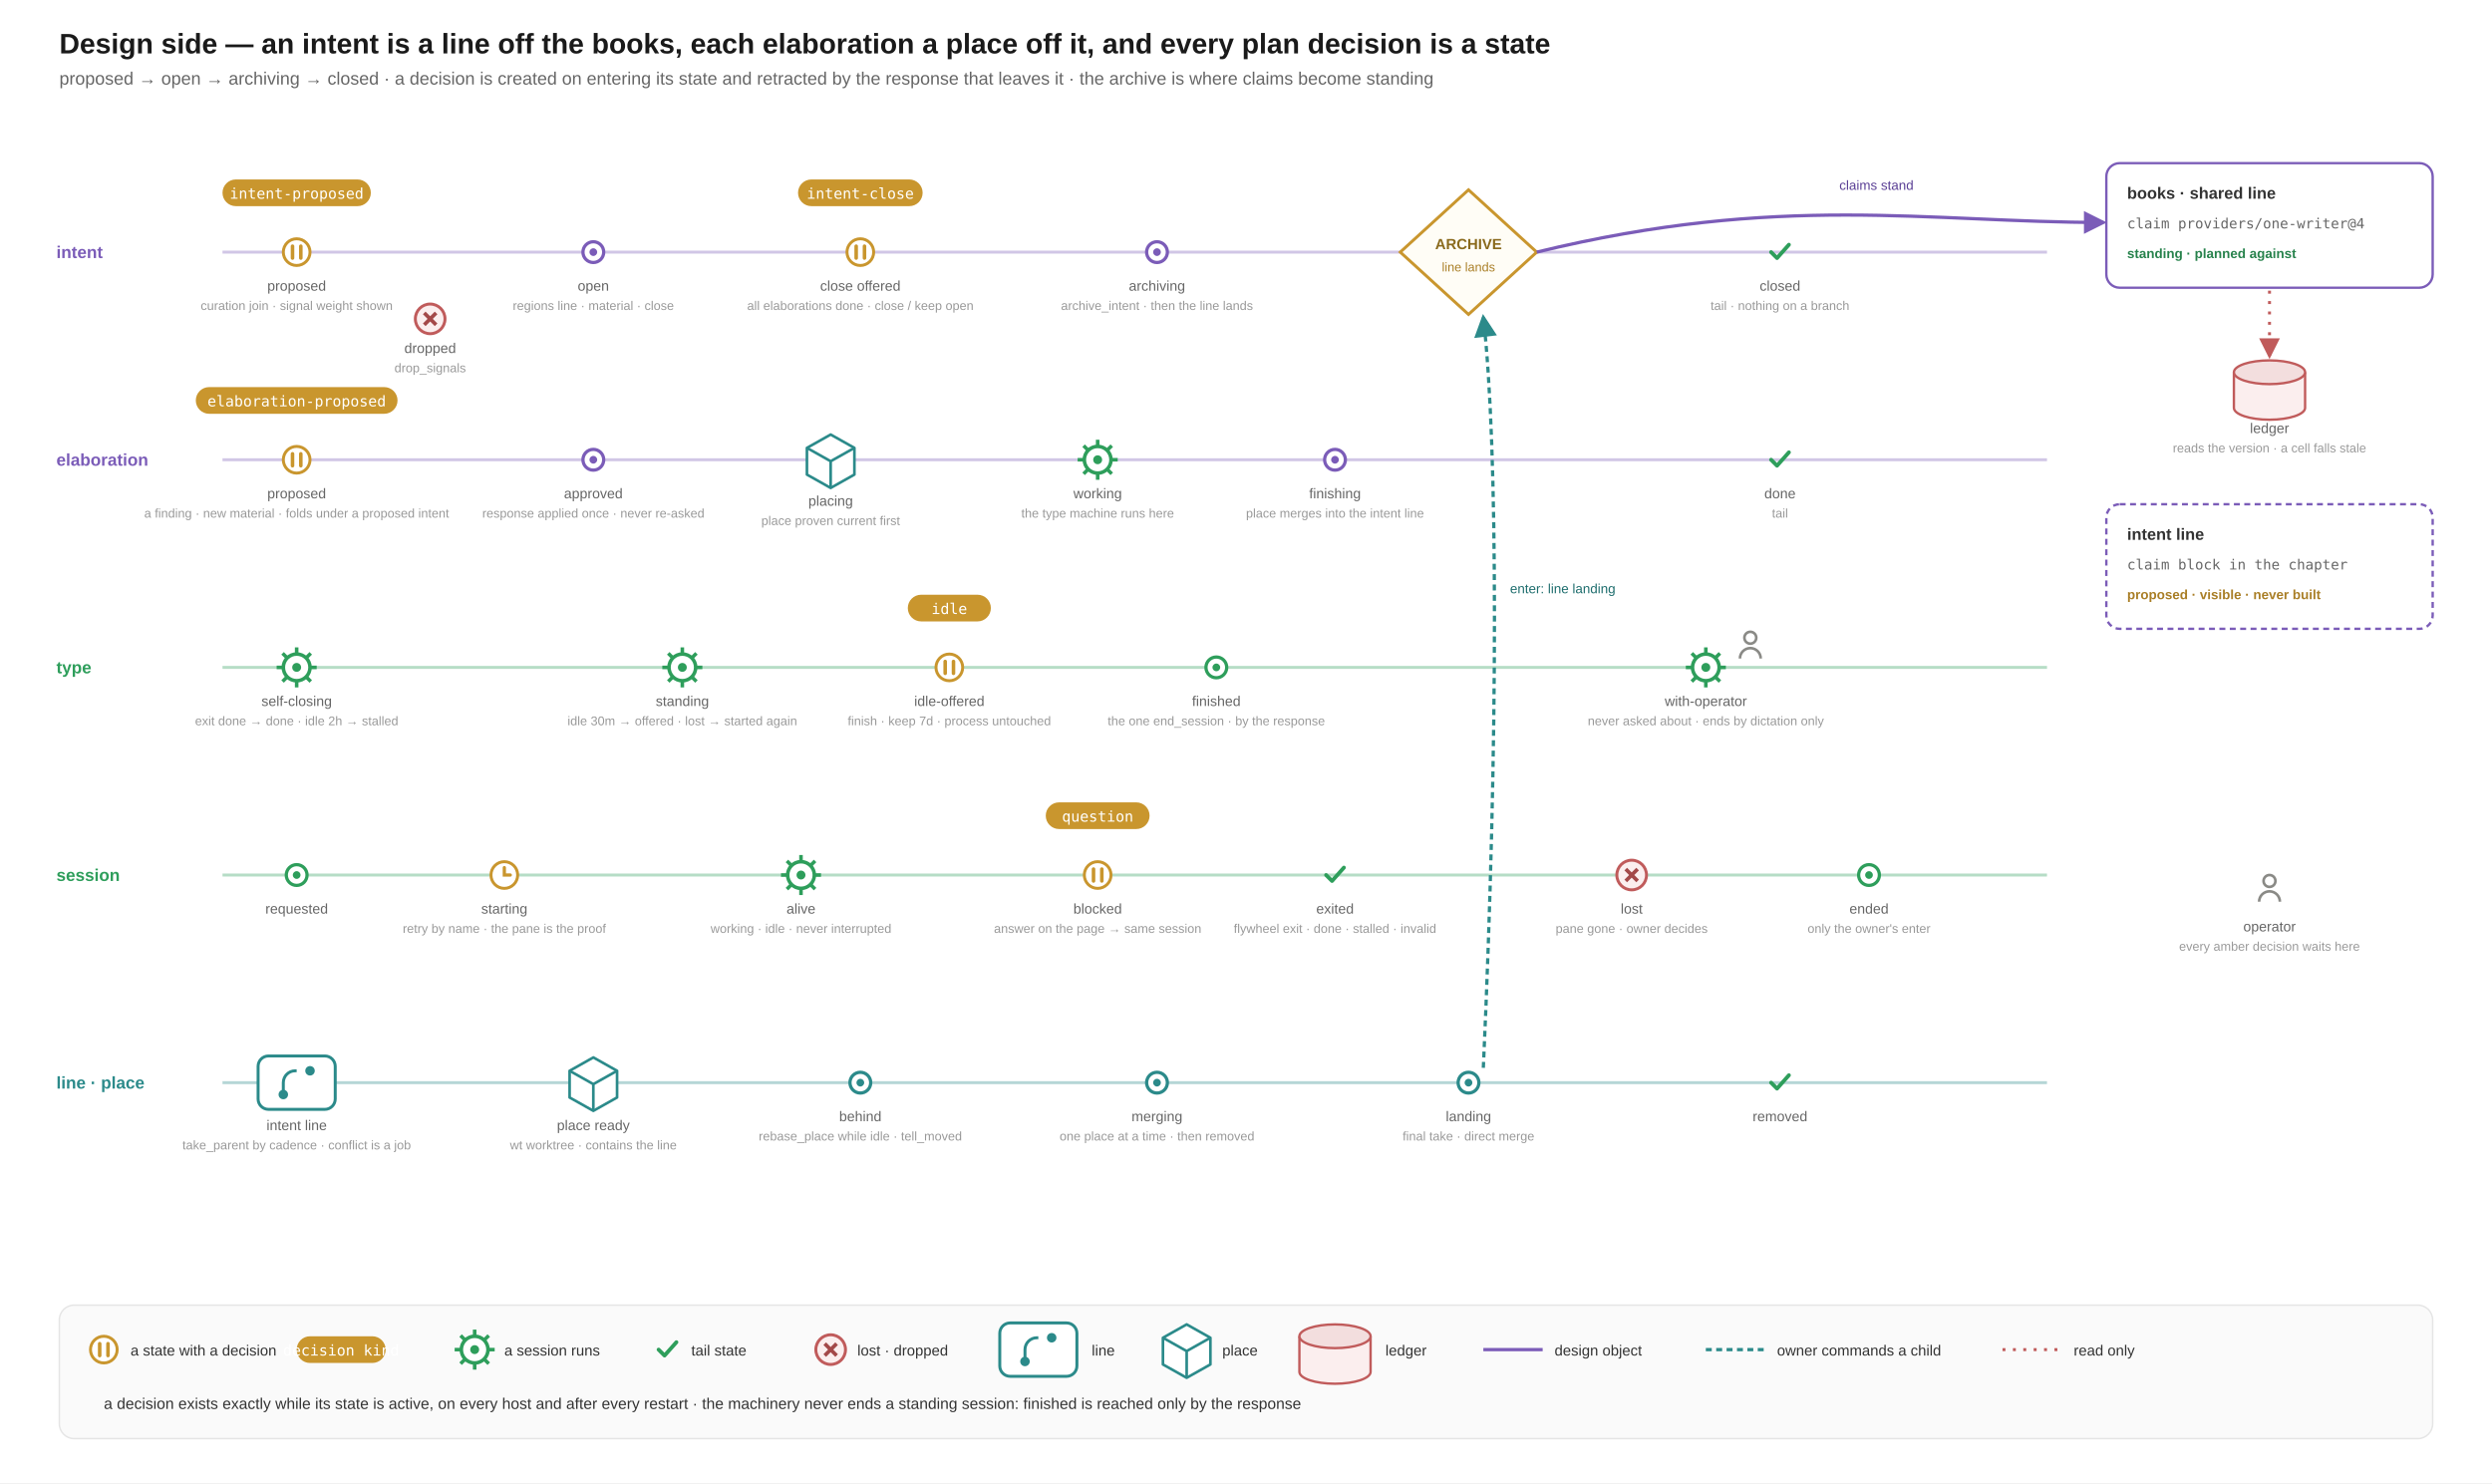
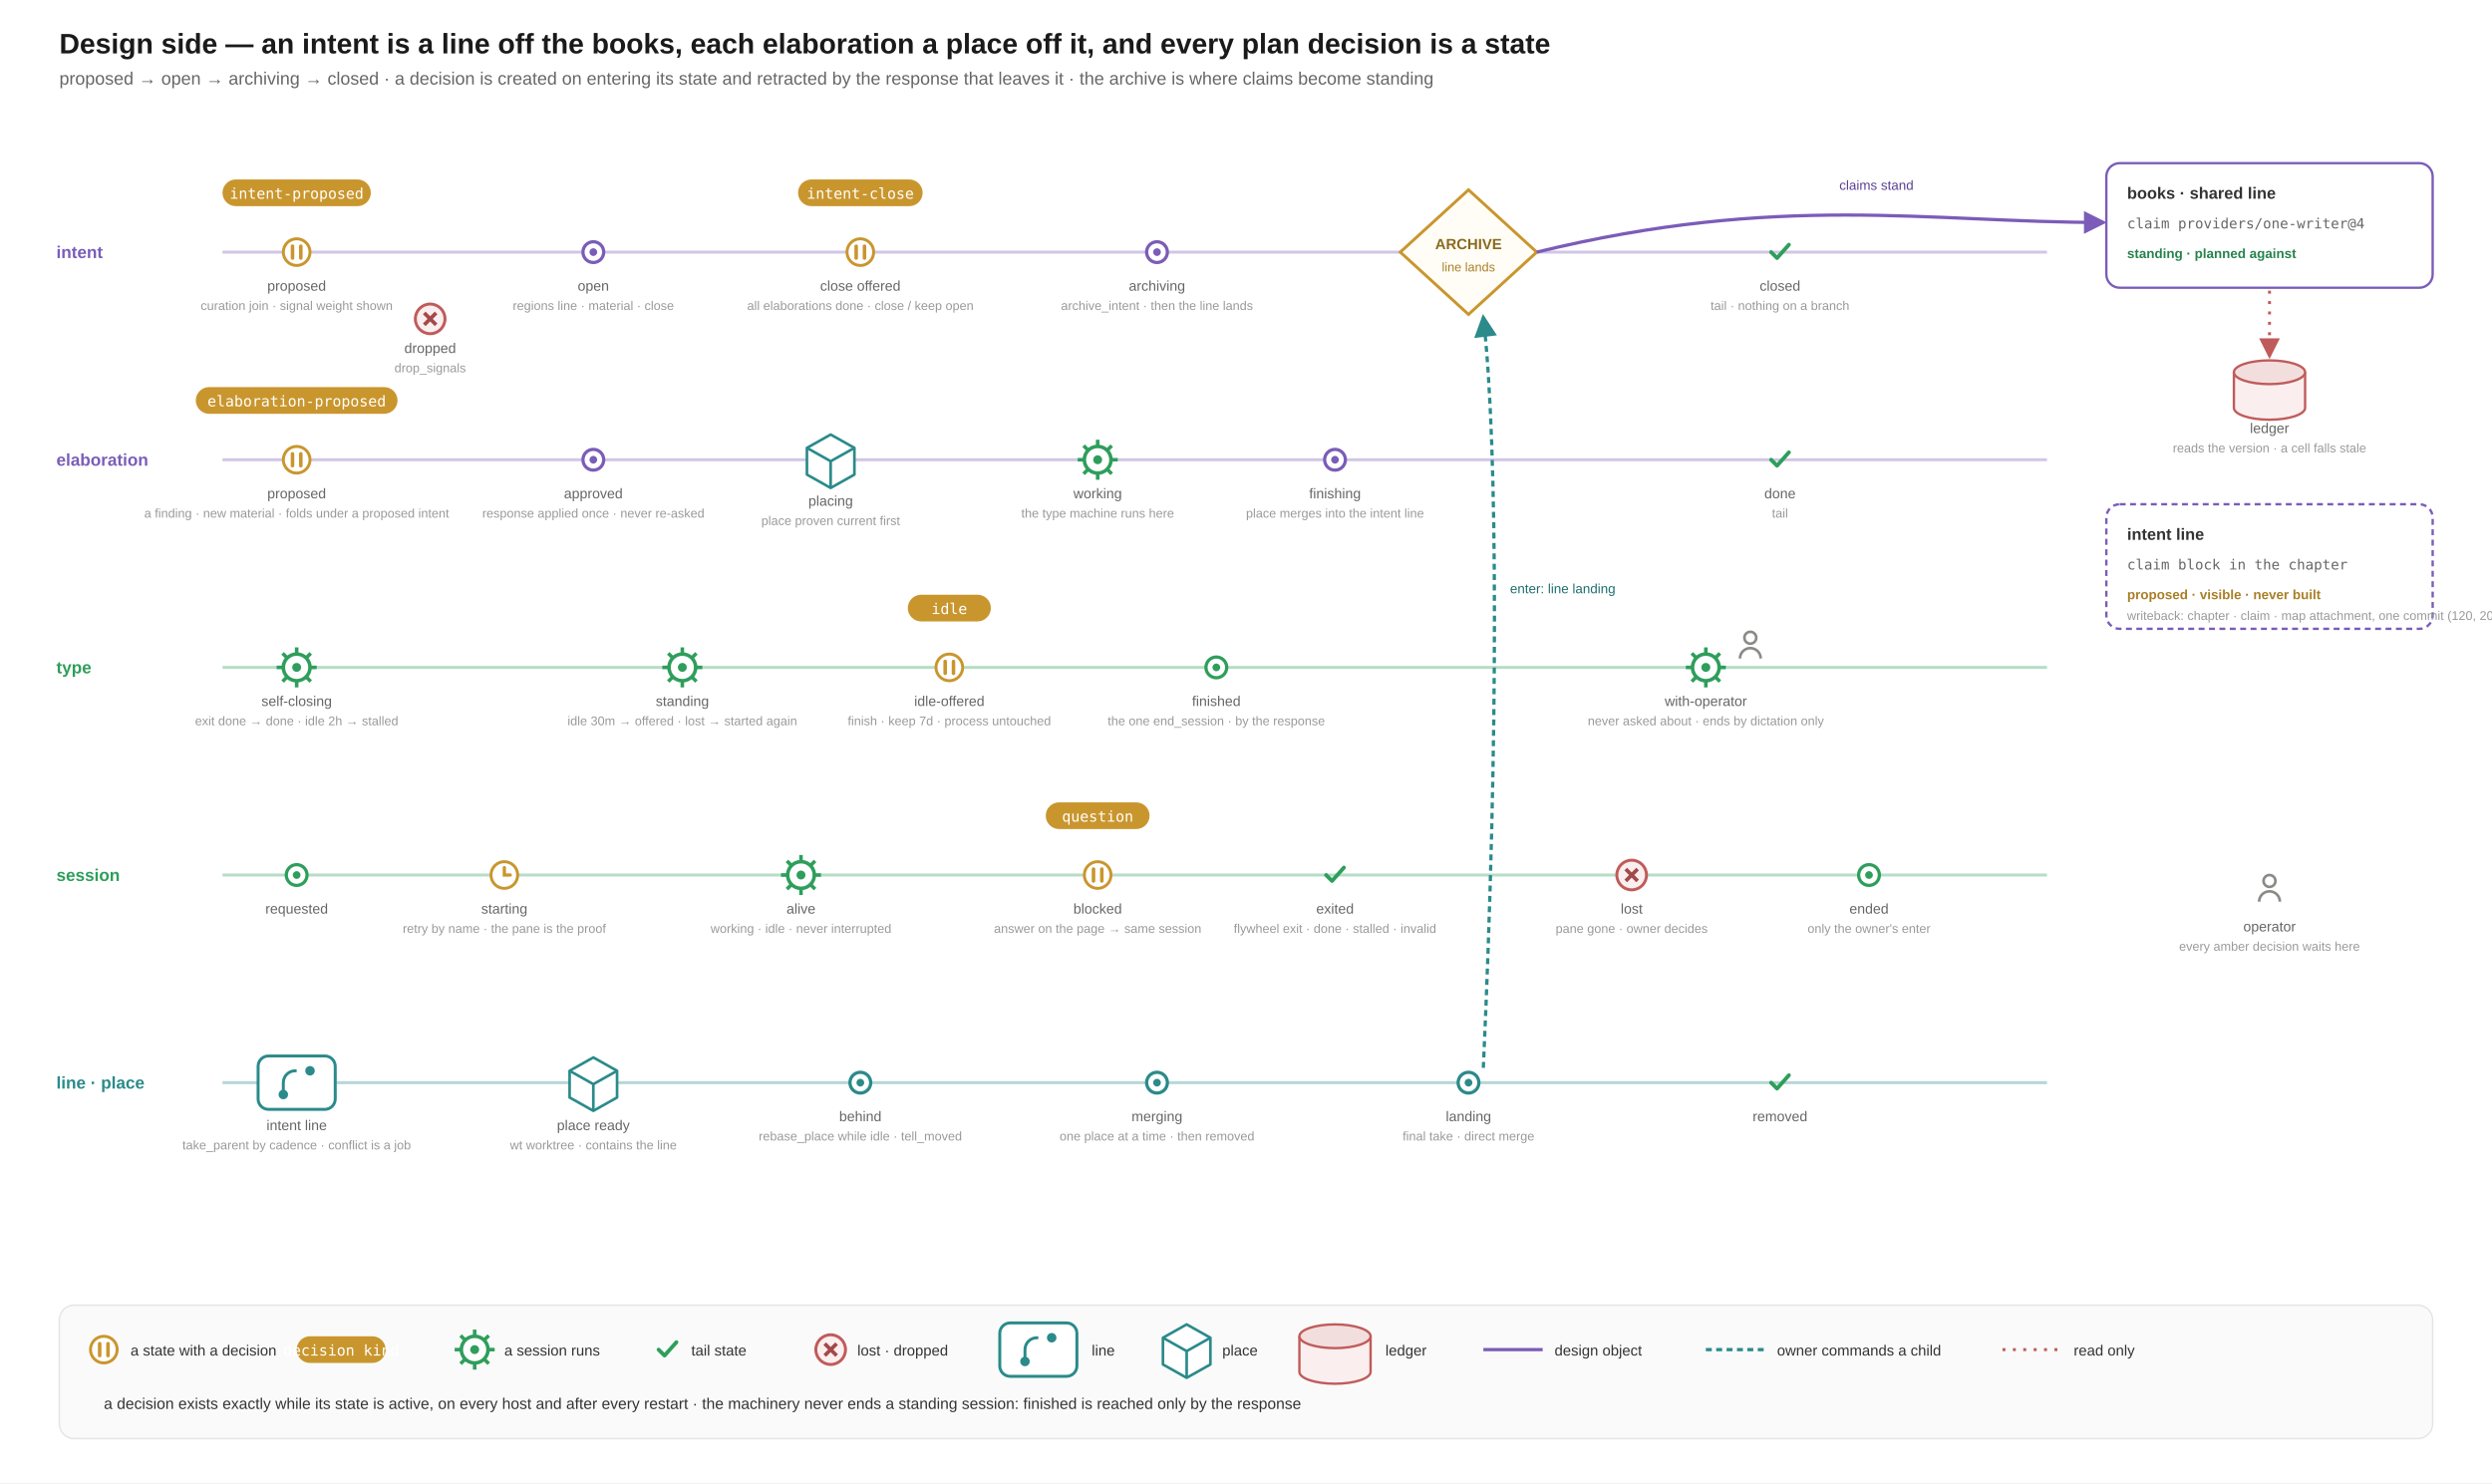
<svg xmlns="http://www.w3.org/2000/svg" viewBox="0 0 1680 1000" font-family="-apple-system, 'Helvetica Neue', Arial, sans-serif">
  <defs>
    <marker id="mP" viewBox="0 0 10 10" refX="8.5" refY="5" markerWidth="7" markerHeight="7" orient="auto-start-reverse">
      <path d="M0 0L10 5L0 10z" fill="#7b5cb8" />
    </marker>
    <marker id="mT" viewBox="0 0 10 10" refX="8.5" refY="5" markerWidth="7" markerHeight="7" orient="auto-start-reverse">
      <path d="M0 0L10 5L0 10z" fill="#2b8a8a" />
    </marker>
    <marker id="mA" viewBox="0 0 10 10" refX="8.5" refY="5" markerWidth="7" markerHeight="7" orient="auto-start-reverse">
      <path d="M0 0L10 5L0 10z" fill="#c9962e" />
    </marker>
    <marker id="mR" viewBox="0 0 10 10" refX="8.5" refY="5" markerWidth="7" markerHeight="7" orient="auto-start-reverse">
      <path d="M0 0L10 5L0 10z" fill="#c05b5b" />
    </marker>
    <marker id="mG" viewBox="0 0 10 10" refX="8.5" refY="5" markerWidth="7" markerHeight="7" orient="auto-start-reverse">
      <path d="M0 0L10 5L0 10z" fill="#2e9e5b" />
    </marker>
    <g id="cyl">
      <path d="M -24 -11 L -24 13 A 24 8 0 0 0 24 13 L 24 -11" fill="#fbeeee" stroke="#c05b5b" stroke-width="1.6" />
      <ellipse cx="0" cy="-11" rx="24" ry="8" fill="#f3dede" stroke="#c05b5b" stroke-width="1.6" />
    </g>
    <g id="gear">
      <circle r="9" fill="#fff" stroke="currentColor" stroke-width="2.4" />
      <circle r="3" fill="currentColor" />
      <g stroke="currentColor" stroke-width="2.4">
        <line y1="-9" y2="-13.5" />
        <line y1="9" y2="13.5" />
        <line x1="-9" x2="-13.5" />
        <line x1="9" x2="13.5" />
        <line x1="-6.4" y1="-6.4" x2="-9.5" y2="-9.5" />
        <line x1="6.4" y1="6.4" x2="9.5" y2="9.5" />
        <line x1="-6.4" y1="6.4" x2="-9.5" y2="9.5" />
        <line x1="6.4" y1="-6.4" x2="9.5" y2="-9.5" />
      </g>
    </g>
    <g id="repo">
      <rect x="-26" y="-18" width="52" height="36" rx="7" fill="#fff" stroke="currentColor" stroke-width="2" />
      <circle cx="-9" cy="8" r="3.2" fill="currentColor" />
      <circle cx="9" cy="-8" r="3.2" fill="currentColor" />
      <path d="M -9 8 v-8 a 8 8 0 0 1 8 -8 h 1" fill="none" stroke="currentColor" stroke-width="2" />
    </g>
    <g id="cube" stroke="currentColor" stroke-width="1.8" stroke-linejoin="round">
      <path d="M -16 -8 L 0 -17 L 16 -8 L 16 10 L 0 19 L -16 10 Z" fill="#fff" />
      <path d="M -16 -8 L 0 1 L 16 -8 M 0 1 L 0 19" fill="none" />
    </g>
    <g id="pause">
      <circle r="9" fill="#fff" stroke="#c9962e" stroke-width="2" />
      <line x1="-2.8" y1="-4" x2="-2.8" y2="4" stroke="#c9962e" stroke-width="2.4" stroke-linecap="round" />
      <line x1="2.8" y1="-4" x2="2.8" y2="4" stroke="#c9962e" stroke-width="2.4" stroke-linecap="round" />
    </g>
    <g id="clock">
      <circle r="9" fill="#fff" stroke="#c9962e" stroke-width="2" />
      <path d="M 0 -5 V 0 H 4" fill="none" stroke="#c9962e" stroke-width="2.2" stroke-linecap="round" />
    </g>
    <g id="check" fill="none" stroke="#2e9e5b" stroke-width="2.6" stroke-linecap="round" stroke-linejoin="round">
      <path d="M -6 0 L -2 4 L 6 -5" />
    </g>
    <g id="marker">
      <circle r="7" fill="#fff" stroke="currentColor" stroke-width="2.2" />
      <circle r="2.6" fill="currentColor" />
    </g>
    <g id="cross">
      <circle r="10" fill="#fbeeee" stroke="#c05b5b" stroke-width="2" />
      <path d="M -4 -4 l 8 8 M 4 -4 l -8 8" fill="none" stroke="#a34848" stroke-width="2.5" />
    </g>
    <g id="person">
      <circle cy="-6" r="4" fill="#fff" stroke="currentColor" stroke-width="1.8" />
      <path d="M -7 8 a 7 7 0 0 1 14 0" fill="none" stroke="currentColor" stroke-width="1.8" />
    </g>
  </defs>
  <rect width="1680" height="1000" fill="#fff" />
  <text x="40" y="36" font-size="19" font-weight="700" fill="#1a1a1a">Design side — an intent is a line off the books, each elaboration a place off it, and every plan decision is a state</text>
  <text x="40" y="57" font-size="12" fill="#666">proposed → open → archiving → closed · a decision is created on entering its state and retracted by the response that leaves it · the archive is where claims become standing</text>
  <text x="38" y="174" font-size="11.5" font-weight="700" fill="#7b5cb8">intent</text>
  <line x1="150" y1="170" x2="1380" y2="170" stroke="#7b5cb8" stroke-width="2" opacity="0.35" />
  <use href="#pause" x="200" y="170" data-state="intent.proposed" />
  <rect x="150" y="121" width="100" height="18" rx="9" fill="#c9962e" />
  <text x="200" y="134" font-size="10" font-family="monospace" fill="#fff" text-anchor="middle" data-decision="intent-proposed">intent-proposed</text>
  <text x="200" y="196" font-size="9.5" fill="#666" text-anchor="middle">proposed</text>
  <text x="200" y="209" font-size="8.5" fill="#999" text-anchor="middle">curation join · signal weight shown</text>
  <use href="#cross" x="290" y="215" data-state="intent.dropped" />
  <text x="290" y="238" font-size="9.5" fill="#666" text-anchor="middle">dropped</text>
  <text x="290" y="251" font-size="8.5" fill="#999" text-anchor="middle">drop_signals</text>
  <use href="#marker" x="400" y="170" color="#7b5cb8" data-state="intent.open" />
  <text x="400" y="196" font-size="9.5" fill="#666" text-anchor="middle">open</text>
  <text x="400" y="209" font-size="8.5" fill="#999" text-anchor="middle">regions line · material · close</text>
  <use href="#pause" x="580" y="170" data-state="intent.offered" />
  <rect x="538" y="121" width="84" height="18" rx="9" fill="#c9962e" />
  <text x="580" y="134" font-size="10" font-family="monospace" fill="#fff" text-anchor="middle" data-decision="intent-close">intent-close</text>
  <text x="580" y="196" font-size="9.5" fill="#666" text-anchor="middle">close offered</text>
  <text x="580" y="209" font-size="8.5" fill="#999" text-anchor="middle">all elaborations done · close / keep open</text>
  <use href="#marker" x="780" y="170" color="#7b5cb8" data-state="intent.archiving" />
  <text x="780" y="196" font-size="9.5" fill="#666" text-anchor="middle">archiving</text>
  <text x="780" y="209" font-size="8.5" fill="#999" text-anchor="middle">archive_intent · then the line lands</text>
  <polygon points="990,128 1036,170 990,212 944,170" fill="#fffdf6" stroke="#c9962e" stroke-width="2" />
  <text x="990" y="168" font-size="10" font-weight="700" fill="#8a6a1d" text-anchor="middle">ARCHIVE</text>
  <text x="990" y="183" font-size="8.5" fill="#a97e26" text-anchor="middle">line lands</text>
  <use href="#check" x="1200" y="170" data-state="intent.closed" />
  <text x="1200" y="196" font-size="9.5" fill="#666" text-anchor="middle">closed</text>
  <text x="1200" y="209" font-size="8.5" fill="#999" text-anchor="middle">tail · nothing on a branch</text>
  <text x="38" y="314" font-size="11.5" font-weight="700" fill="#7b5cb8">elaboration</text>
  <line x1="150" y1="310" x2="1380" y2="310" stroke="#7b5cb8" stroke-width="2" opacity="0.35" />
  <use href="#pause" x="200" y="310" data-state="elaboration.proposed" />
  <rect x="132" y="261" width="136" height="18" rx="9" fill="#c9962e" />
  <text x="200" y="274" font-size="10" font-family="monospace" fill="#fff" text-anchor="middle" data-decision="elaboration-proposed">elaboration-proposed</text>
  <text x="200" y="336" font-size="9.5" fill="#666" text-anchor="middle">proposed</text>
  <text x="200" y="349" font-size="8.5" fill="#999" text-anchor="middle">a finding · new material · folds under a proposed intent</text>
  <use href="#marker" x="400" y="310" color="#7b5cb8" data-state="elaboration.approved" />
  <text x="400" y="336" font-size="9.5" fill="#666" text-anchor="middle">approved</text>
  <text x="400" y="349" font-size="8.5" fill="#999" text-anchor="middle">response applied once · never re-asked</text>
  <use href="#cube" x="560" y="310" color="#2b8a8a" data-state="elaboration.placing" />
  <text x="560" y="341" font-size="9.5" fill="#666" text-anchor="middle">placing</text>
  <text x="560" y="354" font-size="8.5" fill="#999" text-anchor="middle">place proven current first</text>
  <use href="#gear" x="740" y="310" color="#2e9e5b" data-state="elaboration.working" />
  <text x="740" y="336" font-size="9.5" fill="#666" text-anchor="middle">working</text>
  <text x="740" y="349" font-size="8.5" fill="#999" text-anchor="middle">the type machine runs here</text>
  <use href="#marker" x="900" y="310" color="#7b5cb8" data-state="elaboration.finishing" />
  <text x="900" y="336" font-size="9.5" fill="#666" text-anchor="middle">finishing</text>
  <text x="900" y="349" font-size="8.5" fill="#999" text-anchor="middle">place merges into the intent line</text>
  <use href="#check" x="1200" y="310" data-state="elaboration.done" />
  <text x="1200" y="336" font-size="9.5" fill="#666" text-anchor="middle">done</text>
  <text x="1200" y="349" font-size="8.5" fill="#999" text-anchor="middle">tail</text>
  <text x="38" y="454" font-size="11.5" font-weight="700" fill="#2e9e5b">type</text>
  <line x1="150" y1="450" x2="1380" y2="450" stroke="#2e9e5b" stroke-width="2" opacity="0.35" />
  <use href="#gear" x="200" y="450" color="#2e9e5b" data-state="self-closing.session" />
  <text x="200" y="476" font-size="9.5" fill="#666" text-anchor="middle">self-closing</text>
  <text x="200" y="489" font-size="8.5" fill="#999" text-anchor="middle">exit done → done · idle 2h → stalled</text>
  <use href="#gear" x="460" y="450" color="#2e9e5b" data-state="standing.session" />
  <text x="460" y="476" font-size="9.5" fill="#666" text-anchor="middle">standing</text>
  <text x="460" y="489" font-size="8.5" fill="#999" text-anchor="middle">idle 30m → offered · lost → started again</text>
  <use href="#pause" x="640" y="450" data-state="standing.idle-offered" />
  <rect x="612" y="401" width="56" height="18" rx="9" fill="#c9962e" />
  <text x="640" y="414" font-size="10" font-family="monospace" fill="#fff" text-anchor="middle" data-decision="idle">idle</text>
  <text x="640" y="476" font-size="9.5" fill="#666" text-anchor="middle">idle-offered</text>
  <text x="640" y="489" font-size="8.5" fill="#999" text-anchor="middle">finish · keep 7d · process untouched</text>
  <use href="#marker" x="820" y="450" color="#2e9e5b" data-state="standing.finished" />
  <text x="820" y="476" font-size="9.5" fill="#666" text-anchor="middle">finished</text>
  <text x="820" y="489" font-size="8.5" fill="#999" text-anchor="middle">the one end_session · by the response</text>
  <use href="#gear" x="1150" y="450" color="#2e9e5b" data-state="with-operator.session" />
  <use href="#person" x="1180" y="436" color="#8a8a86" />
  <text x="1150" y="476" font-size="9.5" fill="#666" text-anchor="middle">with-operator</text>
  <text x="1150" y="489" font-size="8.5" fill="#999" text-anchor="middle">never asked about · ends by dictation only</text>
  <text x="38" y="594" font-size="11.5" font-weight="700" fill="#2e9e5b">session</text>
  <line x1="150" y1="590" x2="1380" y2="590" stroke="#2e9e5b" stroke-width="2" opacity="0.35" />
  <use href="#marker" x="200" y="590" color="#2e9e5b" data-state="session.requested" />
  <text x="200" y="616" font-size="9.5" fill="#666" text-anchor="middle">requested</text>
  <use href="#clock" x="340" y="590" data-state="session.starting" />
  <text x="340" y="616" font-size="9.5" fill="#666" text-anchor="middle">starting</text>
  <text x="340" y="629" font-size="8.5" fill="#999" text-anchor="middle">retry by name · the pane is the proof</text>
  <use href="#gear" x="540" y="590" color="#2e9e5b" data-state="session.alive" />
  <text x="540" y="616" font-size="9.5" fill="#666" text-anchor="middle">alive</text>
  <text x="540" y="629" font-size="8.5" fill="#999" text-anchor="middle">working · idle · never interrupted</text>
  <use href="#pause" x="740" y="590" data-state="session.blocked" />
  <rect x="705" y="541" width="70" height="18" rx="9" fill="#c9962e" />
  <text x="740" y="554" font-size="10" font-family="monospace" fill="#fff" text-anchor="middle" data-decision="question">question</text>
  <text x="740" y="616" font-size="9.5" fill="#666" text-anchor="middle">blocked</text>
  <text x="740" y="629" font-size="8.5" fill="#999" text-anchor="middle">answer on the page → same session</text>
  <use href="#check" x="900" y="590" data-state="session.exited" />
  <text x="900" y="616" font-size="9.5" fill="#666" text-anchor="middle">exited</text>
  <text x="900" y="629" font-size="8.5" fill="#999" text-anchor="middle">flywheel exit · done · stalled · invalid</text>
  <use href="#cross" x="1100" y="590" data-state="session.lost" />
  <text x="1100" y="616" font-size="9.5" fill="#666" text-anchor="middle">lost</text>
  <text x="1100" y="629" font-size="8.5" fill="#999" text-anchor="middle">pane gone · owner decides</text>
  <use href="#marker" x="1260" y="590" color="#2e9e5b" data-state="session.ended" />
  <text x="1260" y="616" font-size="9.5" fill="#666" text-anchor="middle">ended</text>
  <text x="1260" y="629" font-size="8.5" fill="#999" text-anchor="middle">only the owner's enter</text>
  <text x="38" y="734" font-size="11.5" font-weight="700" fill="#2b8a8a">line · place</text>
  <line x1="150" y1="730" x2="1380" y2="730" stroke="#2b8a8a" stroke-width="2" opacity="0.35" />
  <use href="#repo" x="200" y="730" color="#2b8a8a" data-state="line.current" />
  <text x="200" y="762" font-size="9.5" fill="#666" text-anchor="middle">intent line</text>
  <text x="200" y="775" font-size="8.5" fill="#999" text-anchor="middle">take_parent by cadence · conflict is a job</text>
  <use href="#cube" x="400" y="730" color="#2b8a8a" data-state="place.ready" />
  <text x="400" y="762" font-size="9.5" fill="#666" text-anchor="middle">place ready</text>
  <text x="400" y="775" font-size="8.5" fill="#999" text-anchor="middle">wt worktree · contains the line</text>
  <use href="#marker" x="580" y="730" color="#2b8a8a" data-state="place.behind" />
  <text x="580" y="756" font-size="9.5" fill="#666" text-anchor="middle">behind</text>
  <text x="580" y="769" font-size="8.5" fill="#999" text-anchor="middle">rebase_place while idle · tell_moved</text>
  <use href="#marker" x="780" y="730" color="#2b8a8a" data-state="place.merging" />
  <text x="780" y="756" font-size="9.5" fill="#666" text-anchor="middle">merging</text>
  <text x="780" y="769" font-size="8.5" fill="#999" text-anchor="middle">one place at a time · then removed</text>
  <use href="#marker" x="990" y="730" color="#2b8a8a" data-state="line.landing" />
  <text x="990" y="756" font-size="9.5" fill="#666" text-anchor="middle">landing</text>
  <text x="990" y="769" font-size="8.5" fill="#999" text-anchor="middle">final take · direct merge</text>
  <path d="M 1000 720 C 1010 500, 1010 300, 1000 214" fill="none" stroke="#2b8a8a" stroke-width="2.2" stroke-dasharray="4 3" marker-end="url(#mT)" />
  <text x="1018" y="400" font-size="9" fill="#1f6e6e">enter: line landing</text>
  <use href="#check" x="1200" y="730" data-state="line.removed" />
  <text x="1200" y="756" font-size="9.5" fill="#666" text-anchor="middle">removed</text>
  <rect x="1420" y="110" width="220" height="84" rx="9" fill="#fff" stroke="#7b5cb8" stroke-width="1.6" />
  <text x="1434" y="134" font-size="11" font-weight="700" fill="#333">books · shared line</text>
  <text x="1434" y="154" font-size="9.5" font-family="monospace" fill="#666">claim providers/one-writer@4</text>
  <text x="1434" y="174" font-size="9" fill="#27824c" font-weight="700">standing · planned against</text>
  <path d="M 1036 170 C 1200 130, 1300 150, 1418 150" fill="none" stroke="#7b5cb8" stroke-width="2.2" marker-end="url(#mP)" />
  <text x="1240" y="128" font-size="9" fill="#5a3f95">claims stand</text>
  <rect x="1420" y="340" width="220" height="84" rx="9" fill="#fff" stroke="#7b5cb8" stroke-width="1.6" stroke-dasharray="4 3" />
  <text x="1434" y="364" font-size="11" font-weight="700" fill="#333">intent line</text>
  <text x="1434" y="384" font-size="9.5" font-family="monospace" fill="#666">claim block in the chapter</text>
  <text x="1434" y="404" font-size="9" fill="#a97e26" font-weight="700">proposed · visible · never built</text>
+   <text x="1434" y="418" font-size="8.5" fill="#999">writeback: chapter · claim · map attachment, one commit (120, 200)</text>
  <use href="#cyl" x="1530" y="262" />
  <text x="1530" y="292" font-size="9.5" fill="#666" text-anchor="middle">ledger</text>
  <text x="1530" y="305" font-size="8.5" fill="#999" text-anchor="middle">reads the version · a cell falls stale</text>
  <path d="M 1530 196 C 1530 210, 1530 225, 1530 240" fill="none" stroke="#c05b5b" stroke-width="2" stroke-dasharray="2 5" marker-end="url(#mR)" />
  <use href="#person" x="1530" y="600" color="#8a8a86" />
  <text x="1530" y="628" font-size="9.5" fill="#666" text-anchor="middle">operator</text>
  <text x="1530" y="641" font-size="8.5" fill="#999" text-anchor="middle">every amber decision waits here</text>
  <rect x="40" y="880" width="1600" height="90" rx="10" fill="#fafafa" stroke="#e5e5e5" />
  <use href="#pause" x="70" y="910" />
  <text x="88" y="914" font-size="10" fill="#333">a state with a decision</text>
  <rect x="200" y="901" width="60" height="18" rx="9" fill="#c9962e" />
  <text x="230" y="914" font-size="10" font-family="monospace" fill="#fff" text-anchor="middle">decision kind</text>
  <use href="#gear" x="320" y="910" color="#2e9e5b" />
  <text x="340" y="914" font-size="10" fill="#333">a session runs</text>
  <use href="#check" x="450" y="910" />
  <text x="466" y="914" font-size="10" fill="#333">tail state</text>
  <use href="#cross" x="560" y="910" />
  <text x="578" y="914" font-size="10" fill="#333">lost · dropped</text>
  <use href="#repo" x="700" y="910" color="#2b8a8a" />
  <text x="736" y="914" font-size="10" fill="#333">line</text>
  <use href="#cube" x="800" y="910" color="#2b8a8a" />
  <text x="824" y="914" font-size="10" fill="#333">place</text>
  <use href="#cyl" x="900" y="912" />
  <text x="934" y="914" font-size="10" fill="#333">ledger</text>
  <line x1="1000" y1="910" x2="1040" y2="910" stroke="#7b5cb8" stroke-width="2.2" />
  <text x="1048" y="914" font-size="10" fill="#333">design object</text>
  <line x1="1150" y1="910" x2="1190" y2="910" stroke="#2b8a8a" stroke-width="2.2" stroke-dasharray="4 3" />
  <text x="1198" y="914" font-size="10" fill="#333">owner commands a child</text>
  <line x1="1350" y1="910" x2="1390" y2="910" stroke="#c05b5b" stroke-width="2" stroke-dasharray="2 5" />
  <text x="1398" y="914" font-size="10" fill="#333">read only</text>
  <text x="70" y="950" font-size="10.5" fill="#333">a decision exists exactly while its state is active, on every host and after every restart · the machinery never ends a standing session: finished is reached only by the response</text>
</svg>
